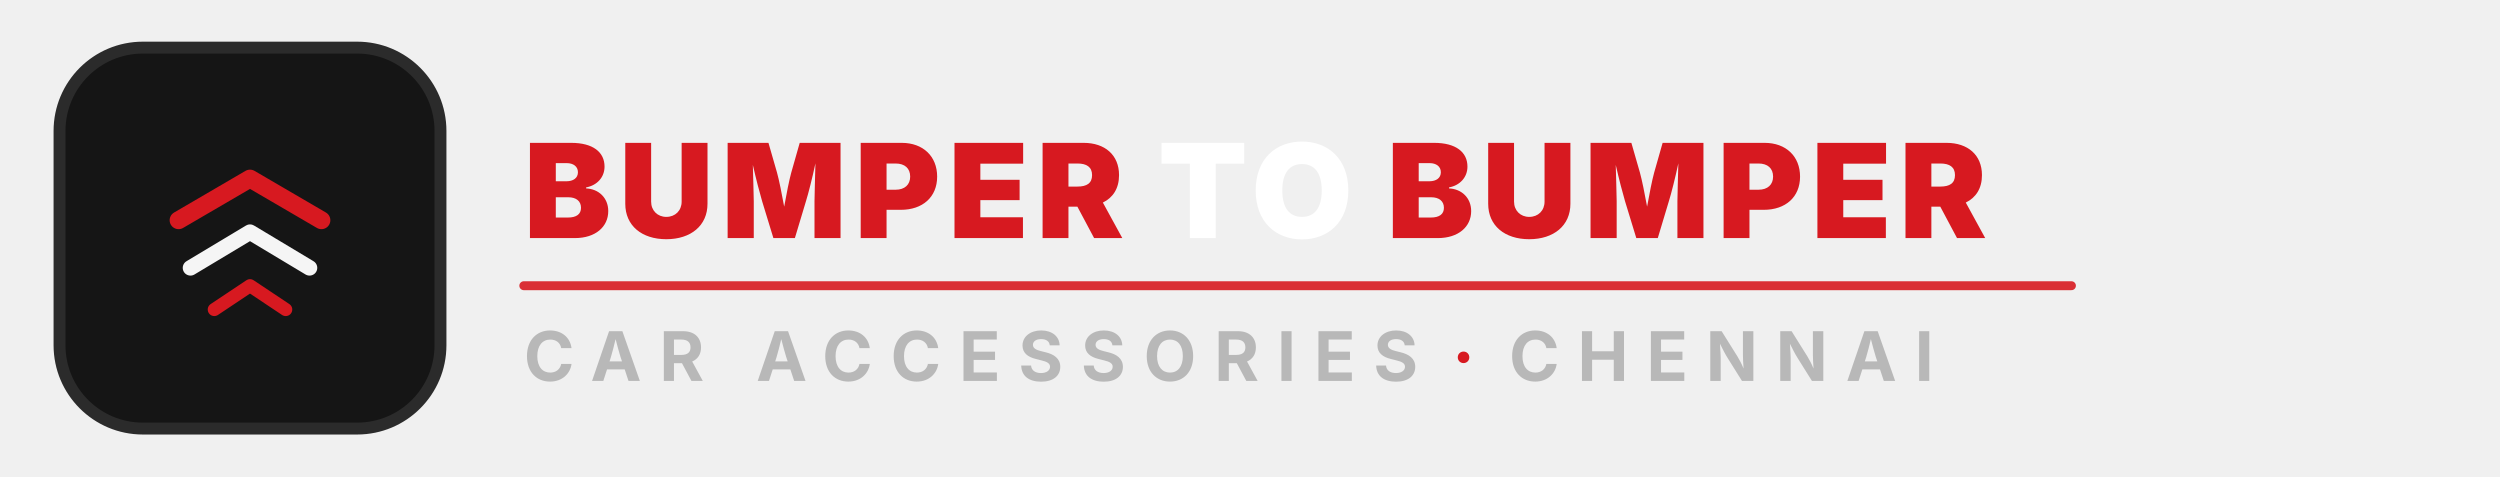
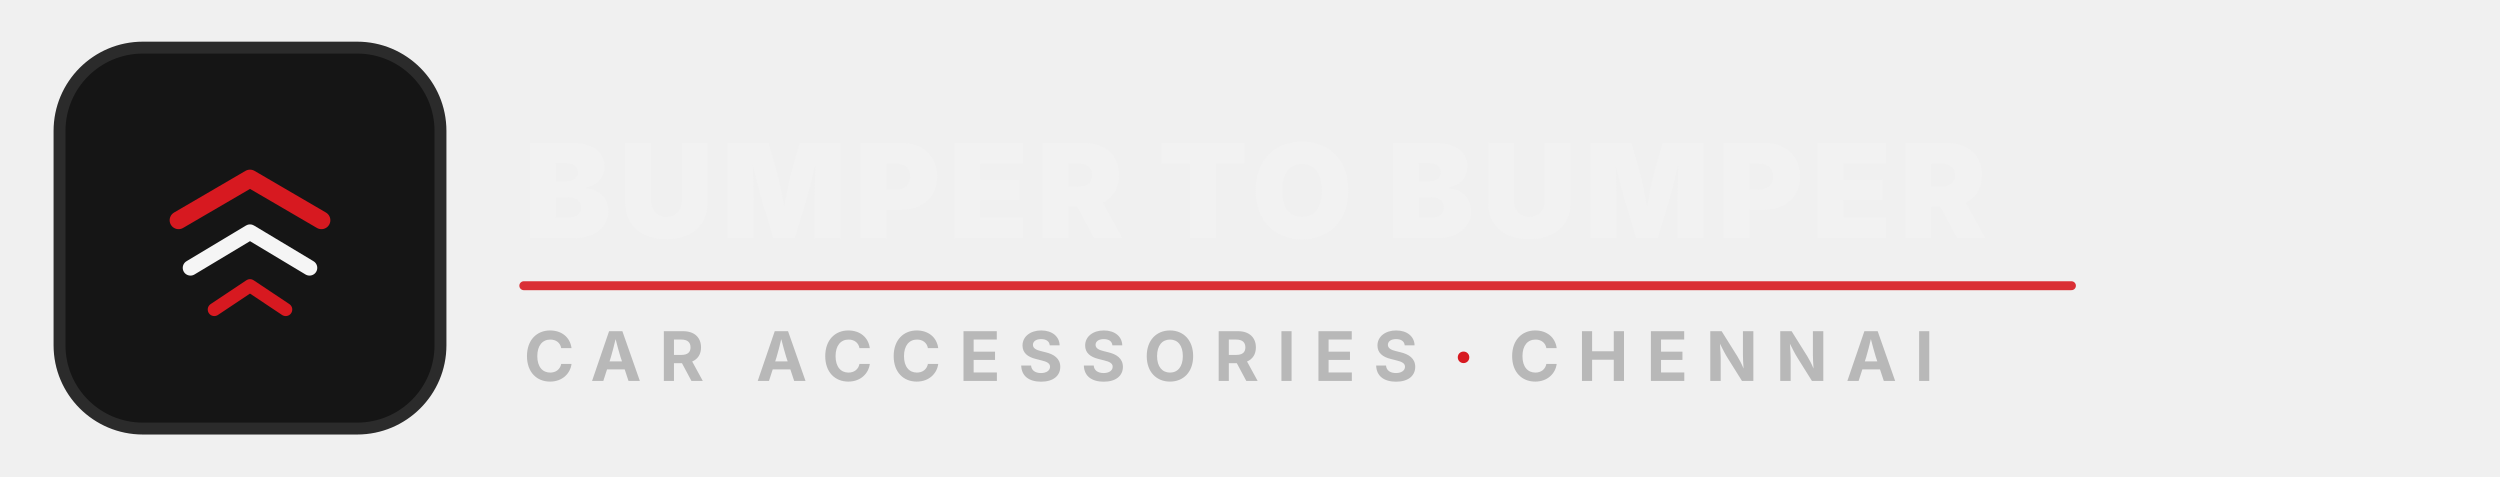
<svg xmlns="http://www.w3.org/2000/svg" viewBox="0 0 420 80" fill="none">
  <g transform="translate(10, 8)">
    <rect width="64" height="64" rx="14" fill="#151515" stroke="#2B2B2B" stroke-width="2" />
    <path d="M20 29L32 22L44 29" stroke="#D71920" stroke-width="3" stroke-linecap="round" stroke-linejoin="round" />
    <path d="M22 37L32 31L42 37" stroke="#F5F5F5" stroke-width="2.6" stroke-linecap="round" stroke-linejoin="round" />
    <path d="M26 44L32 40L38 44" stroke="#D71920" stroke-width="2.2" stroke-linecap="round" stroke-linejoin="round" />
  </g>
  <g transform="translate(88, 12)">
-     <text x="0" y="28" font-family="'Plus Jakarta Sans', system-ui, -apple-system, sans-serif" font-weight="900" font-size="22" letter-spacing="0.06em" fill="#D71920">BUMPER <tspan fill="#FFFFFF">TO</tspan> BUMPER</text>
+     <text x="0" y="28" font-family="'Plus Jakarta Sans', system-ui, -apple-system, sans-serif" font-weight="900" font-size="22" letter-spacing="0.06em" fill="#F2F2F2">BUMPER <tspan fill="#F2F2F2">TO</tspan> BUMPER</text>
    <line x1="0" y1="36" x2="260" y2="36" stroke="#D71920" stroke-width="1.5" stroke-linecap="round" opacity="0.9" />
    <text x="0" y="52" font-family="'Plus Jakarta Sans', system-ui, -apple-system, sans-serif" font-weight="700" font-size="11.5" letter-spacing="0.26em" fill="#B8B8B8">CAR ACCESSORIES <tspan fill="#D71920">·</tspan> CHENNAI</text>
  </g>
</svg>
